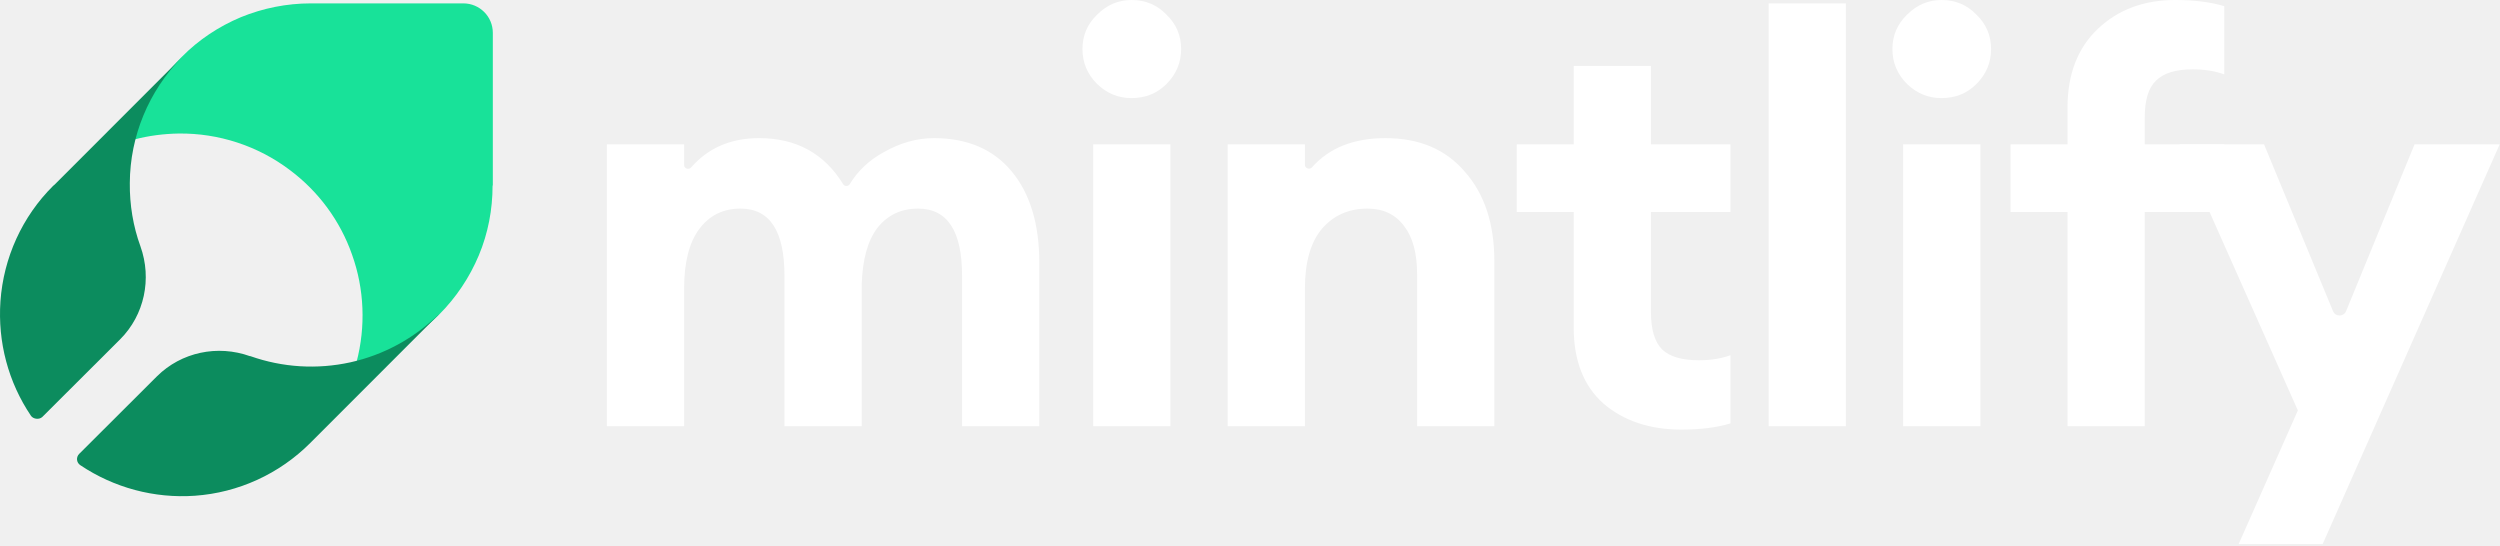
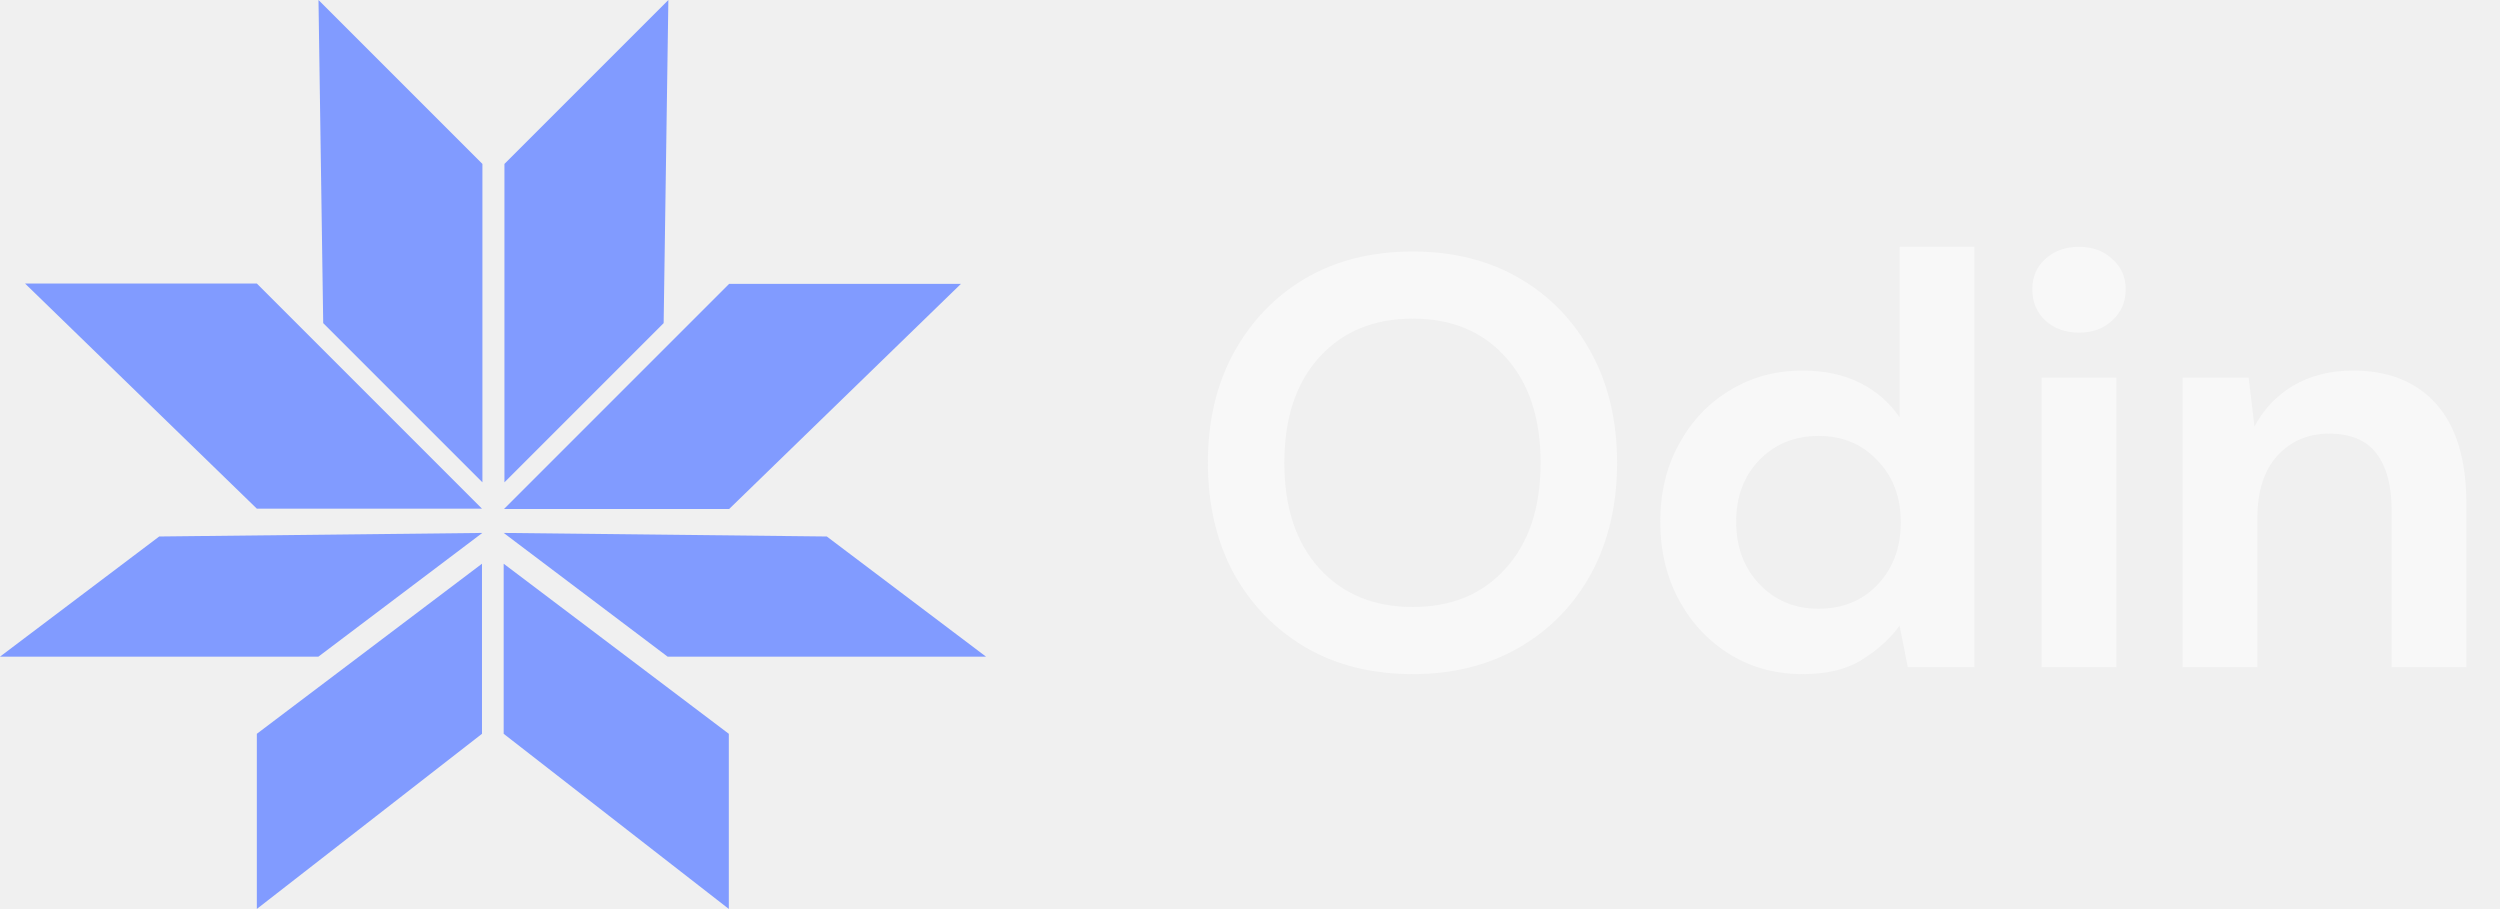
- <svg xmlns="http://www.w3.org/2000/svg" width="1682" height="367" viewBox="0 0 1682 367" fill="none">
-   <path d="M1562.69 366.037H1506.17L1546 276.14L1466.34 97.105H1523.24L1569.66 209.337C1571.28 213.26 1576.84 213.253 1578.45 209.325L1624.52 97.105H1681.79L1562.69 366.037Z" fill="white" />
-   <path d="M1391.02 286.761V142.622H1352.71V97.104H1391.02V72.449C1391.02 49.943 1397.85 32.242 1411.5 19.345C1425.16 6.448 1442.48 0 1463.47 0C1476.37 0 1487.37 1.391 1496.47 4.172V50.069C1490.4 47.793 1483.32 46.656 1475.23 46.656C1463.85 46.656 1455.63 49.184 1450.57 54.242C1445.51 59.046 1442.99 67.265 1442.99 78.897V97.104H1496.47V142.622H1442.99V286.761H1391.02Z" fill="white" />
-   <path d="M1306.22 66.001C1297.37 66.001 1289.66 62.84 1283.08 56.518C1276.51 49.943 1273.22 42.104 1273.22 33C1273.22 23.897 1276.51 16.184 1283.08 9.862C1289.66 3.287 1297.37 0 1306.22 0C1315.58 0 1323.42 3.287 1329.74 9.862C1336.31 16.184 1339.6 23.897 1339.6 33C1339.6 42.104 1336.31 49.943 1329.74 56.518C1323.42 62.84 1315.58 66.001 1306.22 66.001ZM1280.43 286.761V97.104H1332.39V286.761H1280.43Z" fill="white" />
-   <path d="M1189.94 286.761V2.276H1241.91V286.761H1189.94Z" fill="white" />
-   <path d="M1131.24 289.037C1110 289.037 1092.55 283.221 1078.89 271.588C1065.49 259.703 1058.79 242.634 1058.79 220.381V142.622H1020.48V97.104H1058.79V44.38H1110.76V97.104H1164.24V142.622H1110.76V210.14C1110.76 221.772 1113.29 230.117 1118.34 235.174C1123.4 239.979 1131.62 242.381 1143 242.381C1151.09 242.381 1158.17 241.243 1164.24 238.967V284.864C1155.14 287.646 1144.14 289.037 1131.24 289.037Z" fill="white" />
-   <path d="M825.979 286.761V97.104H877.945V110.967C877.945 113.311 881.135 114.347 882.688 112.591C894.273 99.485 910.773 92.932 932.187 92.932C954.946 92.932 972.774 100.518 985.67 115.69C998.82 130.61 1005.39 150.587 1005.39 175.622V286.761H953.429V184.346C953.429 170.438 950.521 159.691 944.704 152.104C938.888 144.265 930.67 140.346 920.049 140.346C907.405 140.346 897.164 144.898 889.325 154.001C881.738 163.105 877.945 176.507 877.945 194.208V286.761H825.979Z" fill="white" />
-   <path d="M761.286 66.001C752.436 66.001 744.723 62.84 738.148 56.518C731.574 49.943 728.286 42.104 728.286 33C728.286 23.897 731.574 16.184 738.148 9.862C744.723 3.287 752.436 0 761.286 0C770.643 0 778.482 3.287 784.804 9.862C791.379 16.184 794.666 23.897 794.666 33C794.666 42.104 791.379 49.943 784.804 56.518C778.482 62.84 770.643 66.001 761.286 66.001ZM735.493 286.761V97.104H787.459V286.761H735.493Z" fill="white" />
-   <path d="M647.273 286.761V185.484C647.273 155.392 637.411 140.346 617.686 140.346C606.307 140.346 597.204 144.645 590.376 153.242C583.801 161.84 580.261 174.61 579.755 191.553V286.761H527.789V185.484C527.789 155.392 517.927 140.346 498.203 140.346C486.571 140.346 477.341 144.898 470.513 154.001C463.685 163.105 460.272 176.507 460.272 194.208V286.761H408.306V97.104H460.272V111.103C460.272 113.435 463.407 114.462 464.939 112.704C476.419 99.522 491.68 92.932 510.72 92.932C535.742 92.932 554.588 103.262 567.259 123.923C568.258 125.553 570.718 125.527 571.712 123.894C577.189 114.891 584.802 107.731 594.548 102.414C605.675 96.093 616.928 92.932 628.307 92.932C650.813 92.932 668.261 100.391 680.652 115.311C693.043 130.231 699.239 150.714 699.239 176.76V286.761H647.273Z" fill="white" />
-   <path d="M331.569 124.833V22.09C331.569 11.065 322.625 2.276 311.764 2.276H209.069C192.938 2.276 176.967 5.472 162.113 11.544C147.26 17.775 133.685 26.724 122.345 38.228L121.546 39.027C106.533 54.207 95.833 73.062 90.402 93.834C100.145 91.277 110.206 89.999 120.268 89.839C147.1 89.52 173.453 98.148 194.855 114.287C214.18 128.668 228.873 148.481 236.859 171.331C245.164 194.5 246.122 219.746 239.893 243.554C260.496 238.122 279.503 227.416 294.675 212.396L295.474 211.597C306.813 200.252 315.917 186.67 322.145 171.81C328.374 156.95 331.409 140.971 331.409 124.833H331.569Z" fill="#18E299" />
-   <path d="M87.337 123.098C87.496 91.579 100.066 61.334 122.182 38.73L36.739 124.212C36.421 124.531 36.102 124.69 35.784 125.008C14.941 145.702 2.371 173.4 0.303 202.69C-1.607 230.07 5.553 257.131 20.828 279.736C22.285 281.892 26.238 282.601 28.466 280.532L80.813 228.319C97.202 211.923 102.293 187.568 94.497 165.759C89.564 152.229 87.178 137.743 87.337 123.098Z" fill="#0C8C5E" />
-   <path d="M294.976 211.605C278.587 227.683 258.062 238.826 235.786 243.761C213.351 248.695 190.121 247.263 168.482 239.622C168.482 239.622 168.323 239.622 168.164 239.622C146.365 231.822 122.022 236.916 105.633 253.153L53.285 305.365C51.057 307.594 51.376 311.255 54.081 313.006C76.674 328.129 103.724 335.451 131.091 333.541C160.368 331.472 187.894 318.896 208.737 298.043L209.533 297.247L294.976 211.765V211.605Z" fill="#0C8C5E" />
+ <svg xmlns="http://www.w3.org/2000/svg" width="2998" height="1090" viewBox="0 0 2998 1090" fill="none">
+   <path d="M603.997 676V879.977L873.995 1090L873.997 879.977L603.997 676Z" fill="#819BFF" />
+   <path d="M578.002 676V879.977L308.004 1090L308.002 879.977L578.002 676Z" fill="#819BFF" />
+   <path d="M578.016 610H308.016L30.013 340.002L308.016 340L578.016 610Z" fill="#819BFF" />
+   <path d="M3.97511e-05 787.445L190.919 643.358L578.414 639.086L381.838 787.445L3.97511e-05 787.445Z" fill="#819BFF" />
+   <path d="M1182.41 787.445L991.494 643.358L603.999 639.086L800.575 787.445L1182.41 787.445Z" fill="#819BFF" />
+   <path d="M578.513 578.415L387.594 387.497L381.934 0.001L578.513 196.578L578.513 578.415Z" fill="#819BFF" />
+   <path d="M604.368 610.416H874.368L1152.37 340.418L874.368 340.416L604.368 610.416Z" fill="#819BFF" />
+   <path d="M604.927 578.415L795.846 387.497L801.506 0.001L604.927 196.578L604.927 578.415Z" fill="#819BFF" />
+   <path d="M1694.2 808.4C1645.2 808.4 1602.26 797.667 1565.4 776.2C1529 754.733 1500.3 725.1 1479.3 687.3C1458.76 649.033 1448.5 604.933 1448.5 555C1448.5 505.067 1458.76 461.2 1479.3 423.4C1500.3 385.133 1529 355.267 1565.4 333.8C1602.26 312.333 1645.2 301.6 1694.2 301.6C1742.73 301.6 1785.43 312.333 1822.3 333.8C1859.16 355.267 1887.86 385.133 1908.4 423.4C1928.93 461.2 1939.2 505.067 1939.2 555C1939.2 604.933 1928.93 649.033 1908.4 687.3C1887.86 725.1 1859.16 754.733 1822.3 776.2C1785.43 797.667 1742.73 808.4 1694.2 808.4ZM1694.2 727.9C1740.86 727.9 1777.96 712.5 1805.5 681.7C1833.5 650.9 1847.5 608.667 1847.5 555C1847.5 501.333 1833.5 459.1 1805.5 428.3C1777.96 397.5 1740.86 382.1 1694.2 382.1C1647.53 382.1 1610.2 397.5 1582.2 428.3C1554.2 459.1 1540.2 501.333 1540.2 555C1540.2 608.667 1554.2 650.9 1582.2 681.7C1610.2 712.5 1647.53 727.9 1694.2 727.9ZM2161.81 808.4C2129.14 808.4 2099.98 800.467 2074.31 784.6C2048.64 768.733 2028.34 747.033 2013.41 719.5C1998.48 691.967 1991.01 660.7 1991.01 625.7C1991.01 590.7 1998.48 559.667 2013.41 532.6C2028.34 505.067 2048.64 483.6 2074.31 468.2C2099.98 452.333 2129.14 444.4 2161.81 444.4C2187.94 444.4 2210.81 449.3 2230.41 459.1C2250.01 468.9 2265.88 482.667 2278.01 500.4V296H2367.61V800H2287.81L2278.01 750.3C2266.81 765.7 2251.88 779.233 2233.21 790.9C2215.01 802.567 2191.21 808.4 2161.81 808.4ZM2180.71 730C2209.64 730 2233.21 720.433 2251.41 701.3C2270.08 681.7 2279.41 656.733 2279.41 626.4C2279.41 596.067 2270.08 571.333 2251.41 552.2C2233.21 532.6 2209.64 522.8 2180.71 522.8C2152.24 522.8 2128.68 532.367 2110.01 551.5C2091.34 570.633 2082.01 595.367 2082.01 625.7C2082.01 656.033 2091.34 681 2110.01 700.6C2128.68 720.2 2152.24 730 2180.71 730ZM2493.15 398.9C2476.82 398.9 2463.28 394 2452.55 384.2C2442.28 374.4 2437.15 362.033 2437.15 347.1C2437.15 332.167 2442.28 320.033 2452.55 310.7C2463.28 300.9 2476.82 296 2493.15 296C2509.48 296 2522.78 300.9 2533.05 310.7C2543.78 320.033 2549.15 332.167 2549.15 347.1C2549.15 362.033 2543.78 374.4 2533.05 384.2C2522.78 394 2509.48 398.9 2493.15 398.9ZM2448.35 800V452.8H2537.95V800H2448.35ZM2617.47 800V452.8H2696.57L2703.57 511.6C2714.3 491.067 2729.7 474.733 2749.77 462.6C2770.3 450.467 2794.34 444.4 2821.87 444.4C2864.8 444.4 2898.17 457.933 2921.97 485C2945.77 512.067 2957.67 551.733 2957.67 604V800H2868.07V612.4C2868.07 582.533 2862 559.667 2849.87 543.8C2837.74 527.933 2818.84 520 2793.17 520C2767.97 520 2747.2 528.867 2730.87 546.6C2715 564.333 2707.07 589.067 2707.07 620.8V800H2617.47Z" fill="#F8F8F8" />
</svg>
